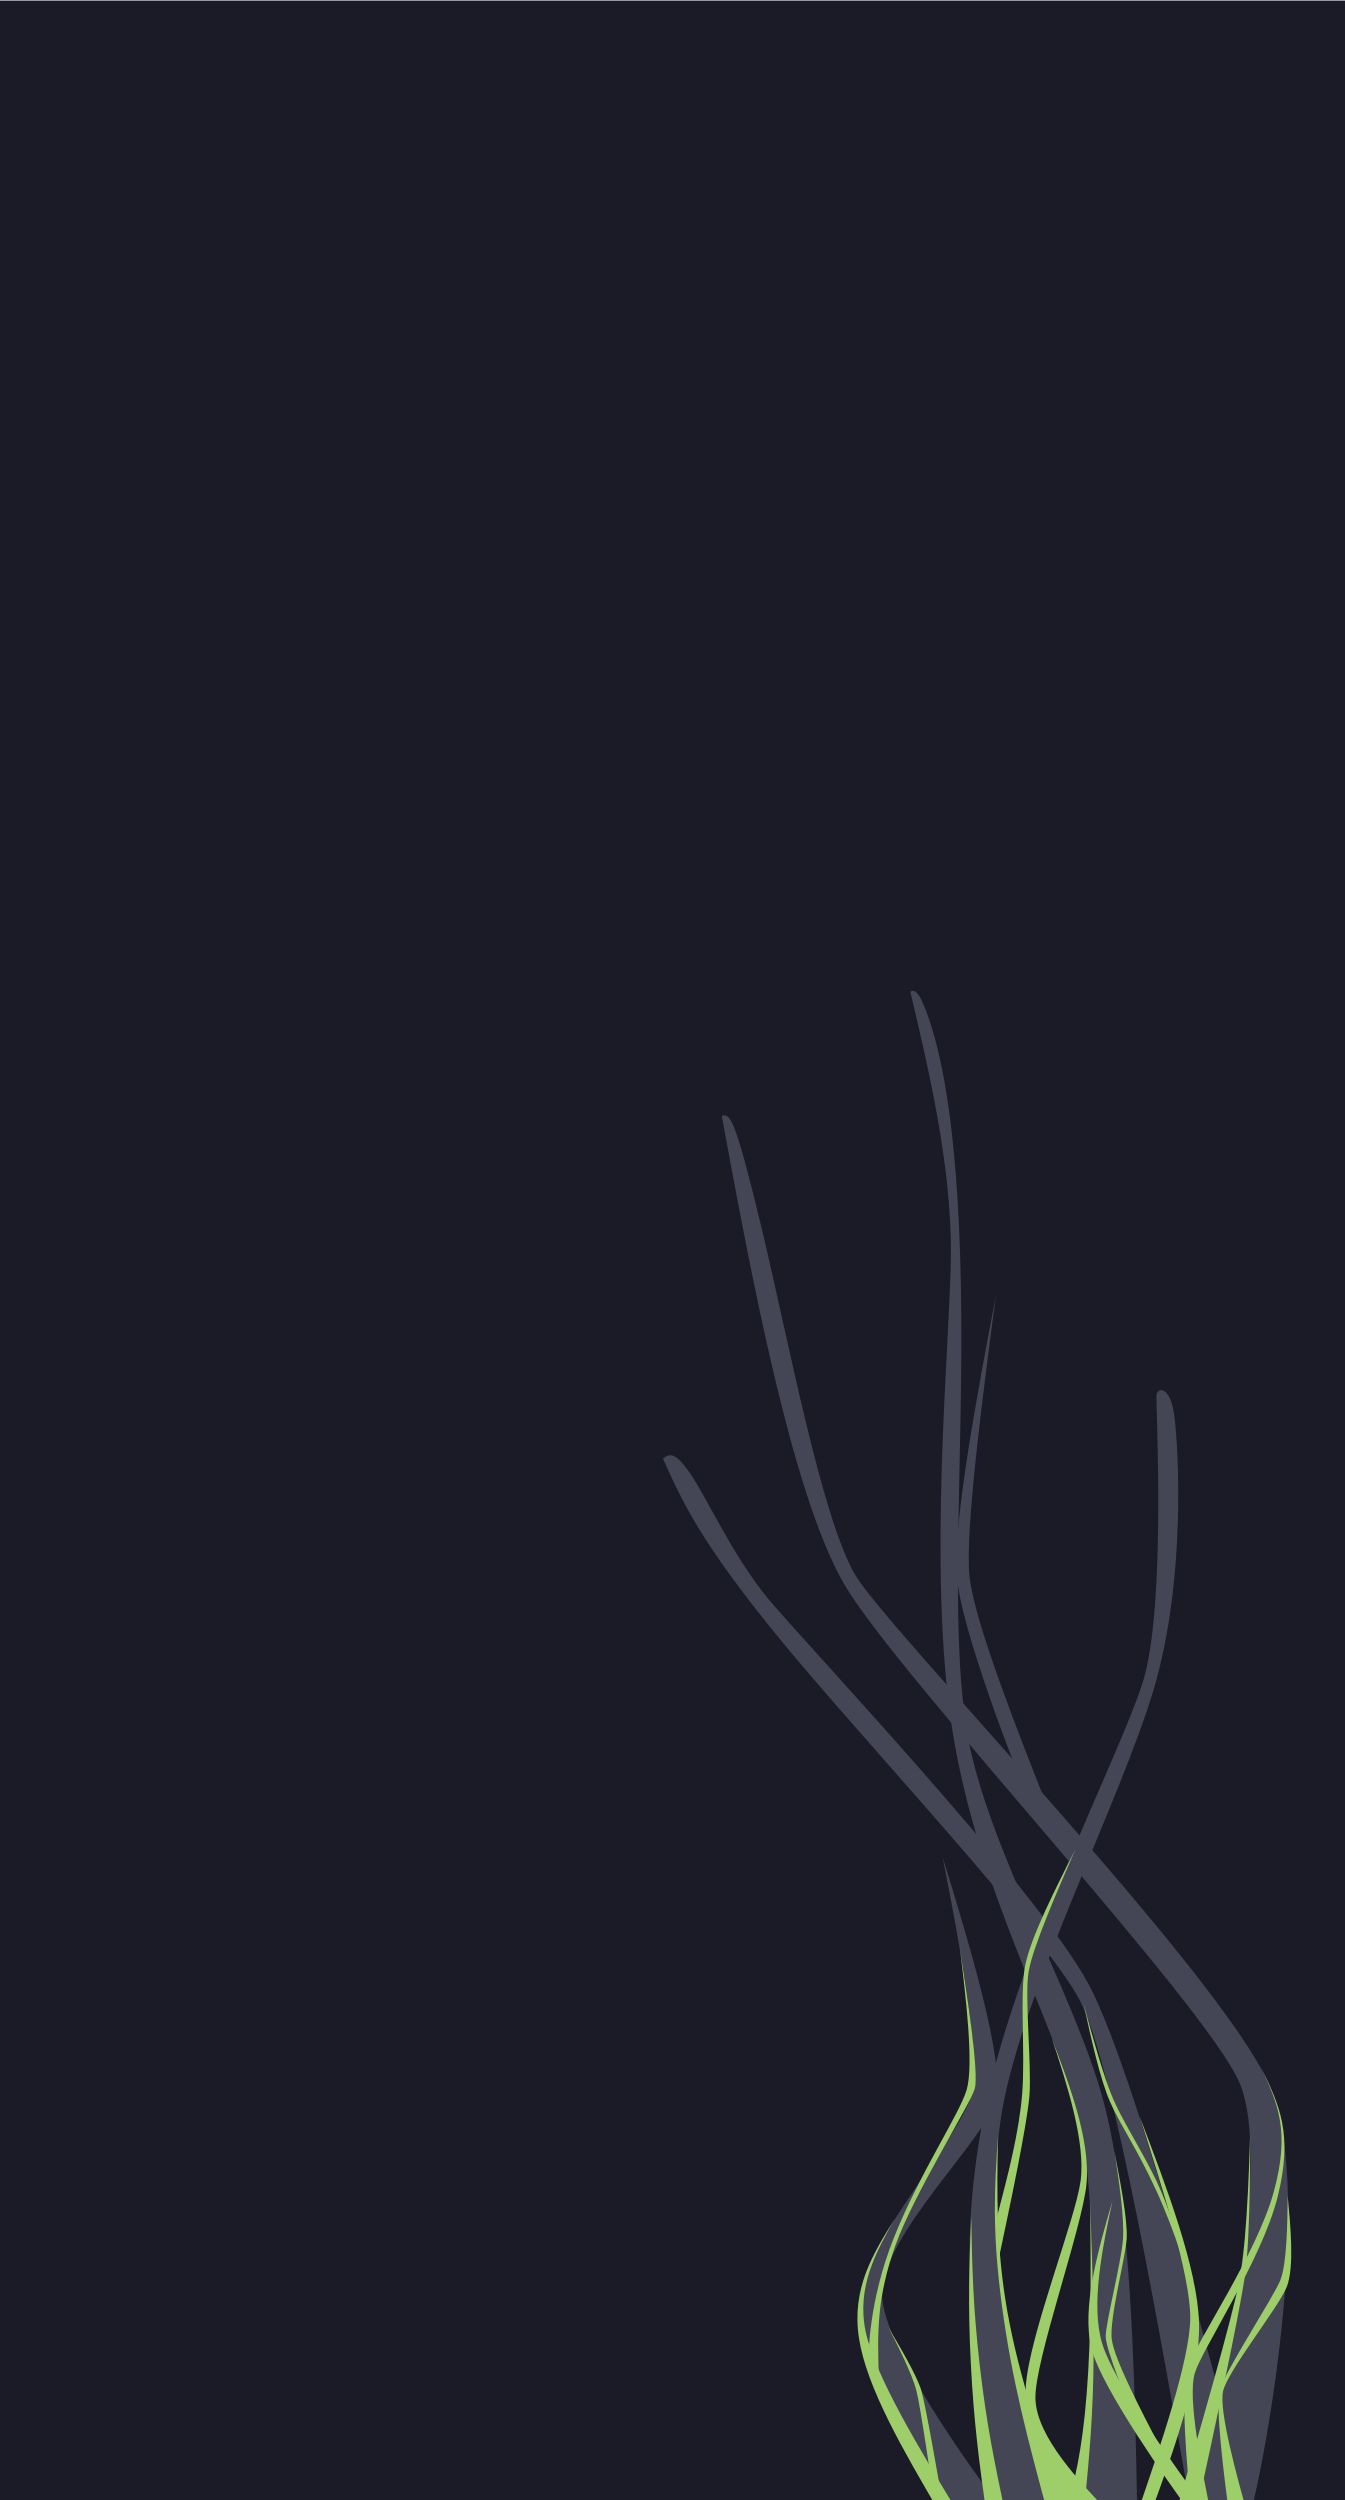
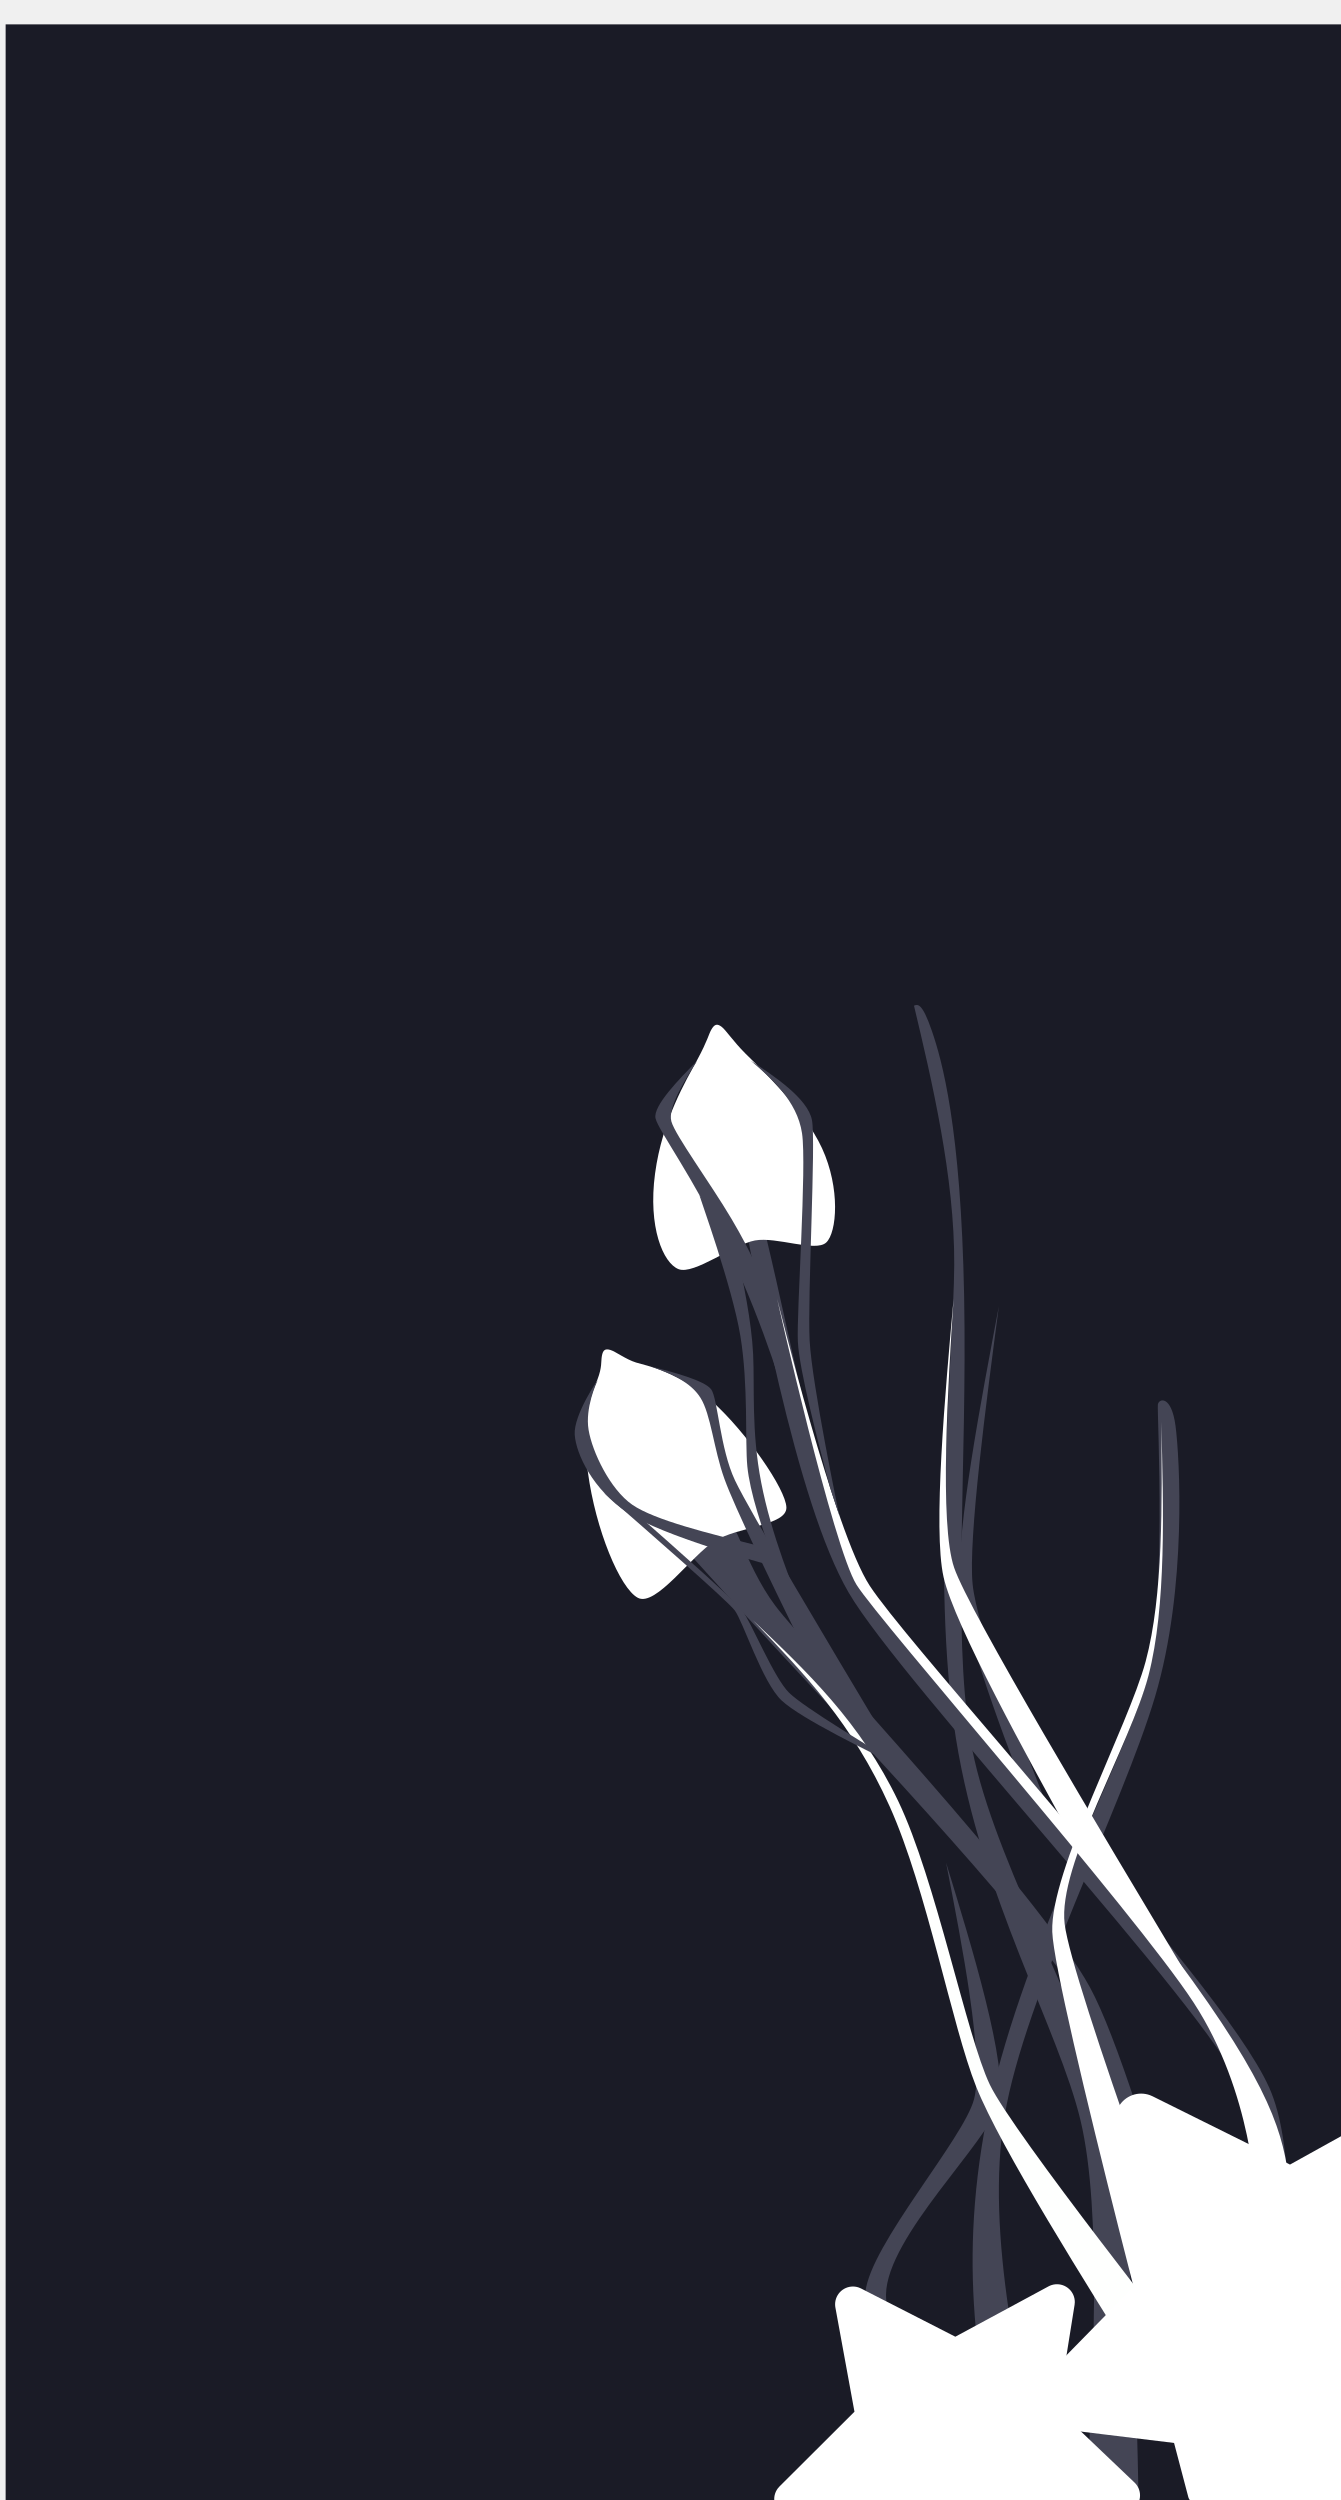
- <svg xmlns="http://www.w3.org/2000/svg" style="isolation:isolate" viewBox="0 0 75 139.495" width="100" height="185.993" version="1.1" id="svg314">
+ <svg xmlns="http://www.w3.org/2000/svg" style="isolation:isolate" viewBox="0 0 405.14 755.8" width="540.187" height="1007.734" version="1.1" id="svg314">
  <defs id="defs195">
    <clipPath id="_clipPath_VL4lQNFTekCiBlrKs3lIcRmLPUe8LF3L">
      <rect width="257.7" height="131.15" id="rect192" x="0" y="0" />
    </clipPath>
  </defs>
-   <g id="layer1" style="display:inline" transform="translate(0.8019242,0.3488306)">
-     <rect style="fill:#1a1b26;fill-opacity:1;fill-rule:evenodd;stroke:none;stroke-width:0.419" id="rect421" width="75.515" height="140.241" x="-1.198" y="-0.316" />
+   <g id="layer1" style="display:inline" transform="translate(-45.63394,2.51881)">
+     <rect style="fill:#1a1b26;fill-opacity:1;fill-rule:evenodd;stroke:none;stroke-width:2.248" id="rect421" width="405.14" height="752.4" x="47.337" y="4.848" />
  </g>
-   <g clip-path="url(#_clipPath_VL4lQNFTekCiBlrKs3lIcRmLPUe8LF3L)" id="g312" transform="translate(0.8019242,0.3488306)">
+   <g clip-path="url(#_clipPath_VL4lQNFTekCiBlrKs3lIcRmLPUe8LF3L)" id="g312" transform="translate(-45.63394,2.51881)">
    <clipPath id="_clipPath_2R05YMjZbD0UgsZZwA9G1NSyA91KCKEh">
      <rect x="0" y="0" width="257.7" height="131.15" fill="#ffffff" id="rect199" />
    </clipPath>
    <g clip-path="url(#_clipPath_2R05YMjZbD0UgsZZwA9G1NSyA91KCKEh)" id="g294">
      <g id="g292">
        <g id="g274">
          <g id="g272">
            <g id="g206" />
            <g id="g214" />
            <g id="g228" />
            <g id="g234" />
            <g id="g240" />
            <g id="g246" />
            <g id="g252" />
            <g id="g258" />
            <g id="g264" />
            <g id="g270" />
          </g>
        </g>
      </g>
    </g>
  </g>
-   <g id="layer2">
-     <path style="font-variation-settings:normal;opacity:1;vector-effect:none;fill:#444555;fill-opacity:1;stroke:none;stroke-width:14.173;stroke-linecap:butt;stroke-linejoin:miter;stroke-miterlimit:4;stroke-dasharray:none;stroke-dashoffset:0;stroke-opacity:1;-inkscape-stroke:none;stop-color:#000000;stop-opacity:1" d="m 66.493,140.291 c 1.794,-7.871 4.483,-19.666 2.691,-24.023 C 67.392,111.913 50.06,93.485 47.106,88.399 44.152,83.313 41.863,70.888 40.272,62.257 c 0.45,-0.088 0.687,-0.134 2.193,6.132 1.506,6.266 3.384,16.389 5.285,19.537 1.9,3.148 20.211,22.002 23.058,28.371 2.847,6.37 -0.847,24.147 -1.13,24.134 -0.283,-0.013 -2.029,-0.089 -3.185,-0.14 z" id="path1589" />
-     <path style="font-variation-settings:normal;opacity:1;vector-effect:none;fill:#444555;fill-opacity:1;stroke:none;stroke-width:14.173;stroke-linecap:butt;stroke-linejoin:miter;stroke-miterlimit:4;stroke-dasharray:none;stroke-dashoffset:0;stroke-opacity:1;-inkscape-stroke:none;stop-color:#000000;stop-opacity:1" d="M 63.458,140.228 C 63.305,132.283 63.126,123.057 61.554,117.18 59.982,111.304 54.977,102.856 53.959,96.625 52.941,90.394 53.794,81.286 53.616,71.714 53.437,62.141 52.355,58.377 51.801,56.76 c -0.554,-1.616 -0.805,-1.514 -1.011,-1.431 0.991,4.17 2.297,9.661 2.268,14.611 -0.029,4.949 -1.351,17.618 0.092,26.656 1.443,9.038 5.796,16.398 7.025,21.552 1.23,5.154 0.701,14.64 0.281,22.194 0,0 3.003,-0.114 3.003,-0.114 z" id="path7655" />
-     <path style="font-variation-settings:normal;opacity:1;vector-effect:none;fill:#444555;fill-opacity:1;stroke:none;stroke-width:14.173;stroke-linecap:butt;stroke-linejoin:miter;stroke-miterlimit:4;stroke-dasharray:none;stroke-dashoffset:0;stroke-opacity:1;-inkscape-stroke:none;stop-color:#000000;stop-opacity:1" d="M 69.426,138.903 C 69.145,137.794 63.648,116.059 60.71,110.656 57.773,105.253 44.792,91.555 42.843,89.183 40.895,86.81 39.495,83.686 38.575,82.313 c -0.92,-1.373 -1.208,-1.184 -1.588,-0.936 1.102,2.452 2.103,4.679 6.55,10.109 4.447,5.43 14.895,16.549 16.75,20.198 1.854,3.65 4.517,18.915 6.207,28.607 0,0 3.214,-0.279 2.933,-1.388 z" id="path8813" />
-     <path style="font-variation-settings:normal;opacity:1;vector-effect:none;fill:#444555;fill-opacity:1;stroke:none;stroke-width:14.173;stroke-linecap:butt;stroke-linejoin:miter;stroke-miterlimit:4;stroke-dasharray:none;stroke-dashoffset:0;stroke-opacity:1;-inkscape-stroke:none;stop-color:#000000;stop-opacity:1" d="m 58.489,140.343 c -1.72,-7.321 -3.711,-15.793 -2.59,-22.476 1.121,-6.683 6.651,-17.456 8.474,-23.6 1.824,-6.144 1.383,-13.535 1.152,-15.263 -0.23,-1.728 -0.934,-1.551 -0.994,-1.202 -0.06,0.349 0.574,11.785 -0.766,16.057 -1.34,4.272 -7.175,15.332 -8.885,24.194 -1.709,8.862 -0.335,15.127 1.224,22.231 0,0 2.383,0.06 2.383,0.06 z" id="path9823" />
-     <path style="font-variation-settings:normal;opacity:1;vector-effect:none;fill:#444555;fill-opacity:1;stroke:none;stroke-width:14.173;stroke-linecap:butt;stroke-linejoin:miter;stroke-miterlimit:4;stroke-dasharray:none;stroke-dashoffset:0;stroke-opacity:1;-inkscape-stroke:none;stop-color:#000000;stop-opacity:1" d="m 56.106,140.283 c -0.481,-0.628 -6.933,-9.058 -6.893,-12.327 0.041,-3.269 5.791,-8.633 6.349,-10.741 0.558,-2.107 -1.537,-8.939 -2.964,-13.588 0.888,4.552 2.165,11.101 1.574,13.33 -0.591,2.23 -5.841,8.18 -6.12,10.865 -0.28,2.685 2.579,8.562 4.751,13.027 1.261,0.02 3.431,0.056 3.607,0.058 0.176,0.003 0.176,0.003 -0.304,-0.625 z" id="path11664" />
-     <path style="font-variation-settings:normal;opacity:1;vector-effect:none;fill:#444555;fill-opacity:1;stroke:none;stroke-width:14.173;stroke-linecap:butt;stroke-linejoin:miter;stroke-miterlimit:4;stroke-dasharray:none;stroke-dashoffset:0;stroke-opacity:1;-inkscape-stroke:none;stop-color:#000000;stop-opacity:1" d="m 57.042,99.584 c -0.078,-0.195 -3.492,-8.693 -3.664,-11.763 -0.173,-3.07 1.179,-10.197 2.195,-15.553 -0.702,5.316 -1.736,13.141 -1.479,15.664 0.257,2.523 2.719,8.755 4.393,12.989 0,0 -1.366,-1.143 -1.444,-1.337 z" id="path12426" />
+   <g id="layer2" style="display:inline" transform="translate(-46.43587,2.16998)">
+     <path style="font-variation-settings:normal;opacity:1;vector-effect:none;fill:#444555;fill-opacity:1;stroke:none;stroke-width:76.04;stroke-linecap:butt;stroke-linejoin:miter;stroke-miterlimit:4;stroke-dasharray:none;stroke-dashoffset:0;stroke-opacity:1;-inkscape-stroke:none;stop-color:#000000;stop-opacity:1" d="m 407,757.688 c 9.626,-42.228 24.051,-105.511 14.439,-128.882 -9.612,-23.371 -102.604,-122.239 -118.451,-149.525 -15.847,-27.286 -28.13,-93.942 -36.664,-140.252 2.415,-0.472 3.684,-0.72 11.765,32.899 8.082,33.619 18.156,87.93 28.352,104.817 10.196,16.887 108.434,118.041 123.706,152.214 15.272,34.173 -4.545,129.549 -6.062,129.482 -1.516,-0.067 -10.885,-0.48 -17.086,-0.753 z" id="path1589" />
+     <path style="font-variation-settings:normal;opacity:1;vector-effect:none;fill:#444555;fill-opacity:1;stroke:none;stroke-width:76.04;stroke-linecap:butt;stroke-linejoin:miter;stroke-miterlimit:4;stroke-dasharray:none;stroke-dashoffset:0;stroke-opacity:1;-inkscape-stroke:none;stop-color:#000000;stop-opacity:1" d="m 390.72,757.346 c -0.824,-42.626 -1.781,-92.121 -10.215,-123.65 -8.434,-31.529 -35.286,-76.85 -40.747,-110.281 -5.461,-33.431 -0.886,-82.294 -1.845,-133.649 -0.958,-51.355 -6.765,-71.554 -9.736,-80.225 -2.971,-8.671 -4.32,-8.123 -5.423,-7.675 5.319,22.374 12.323,51.834 12.167,78.387 -0.156,26.553 -7.248,94.519 0.492,143.009 7.739,48.49 31.095,87.975 37.692,115.626 6.597,27.65 3.763,78.545 1.506,119.07 0,0 16.11,-0.611 16.11,-0.611 z" id="path7655" />
+     <path style="font-variation-settings:normal;opacity:1;vector-effect:none;fill:#444555;fill-opacity:1;stroke:none;stroke-width:76.04;stroke-linecap:butt;stroke-linejoin:miter;stroke-miterlimit:4;stroke-dasharray:none;stroke-dashoffset:0;stroke-opacity:1;-inkscape-stroke:none;stop-color:#000000;stop-opacity:1" d="m 422.736,750.239 c -1.506,-5.953 -31,-122.56 -46.758,-151.546 -15.758,-28.986 -85.403,-102.477 -95.088,-115.331 -9.684,-12.854 -13.188,-30.267 -20.134,-35.975 -6.946,-5.708 -13.346,-2.281 -21.779,2.235 9.152,10.482 17.467,20.005 43.093,47.681 25.627,27.676 81.683,87.327 91.631,106.907 9.948,19.58 24.232,101.482 33.299,153.476 0,0 17.242,-1.496 15.736,-7.448 z" id="path8813" />
+     <path style="font-variation-settings:normal;opacity:1;vector-effect:none;fill:#444555;fill-opacity:1;stroke:none;stroke-width:76.04;stroke-linecap:butt;stroke-linejoin:miter;stroke-miterlimit:4;stroke-dasharray:none;stroke-dashoffset:0;stroke-opacity:1;-inkscape-stroke:none;stop-color:#000000;stop-opacity:1" d="m 364.06,757.963 c -9.23,-39.279 -19.91,-84.729 -13.893,-120.584 6.017,-35.855 35.681,-93.653 45.465,-126.615 9.784,-32.961 7.418,-72.617 6.183,-81.885 -1.235,-9.268 -5.012,-8.32 -5.332,-6.451 -0.32,1.87 3.079,63.228 -4.108,86.146 -7.187,22.917 -38.496,82.255 -47.667,129.801 -9.171,47.546 -1.796,81.156 6.566,119.267 0,0 12.786,0.32 12.786,0.32 z" id="path9823" />
+     <path style="font-variation-settings:normal;opacity:1;vector-effect:none;fill:#444555;fill-opacity:1;stroke:none;stroke-width:76.04;stroke-linecap:butt;stroke-linejoin:miter;stroke-miterlimit:4;stroke-dasharray:none;stroke-dashoffset:0;stroke-opacity:1;-inkscape-stroke:none;stop-color:#000000;stop-opacity:1" d="m 351.273,757.643 c -2.578,-3.368 -37.197,-48.597 -36.979,-66.135 0.217,-17.538 31.068,-46.318 34.064,-57.625 2.996,-11.306 -8.248,-47.957 -15.901,-72.9 4.762,24.422 11.613,59.555 8.443,71.518 -3.17,11.962 -31.335,43.885 -32.837,58.29 -1.501,14.406 13.837,45.936 25.49,69.891 6.766,0.11 18.407,0.298 19.353,0.314 0.946,0.015 0.946,0.015 -1.633,-3.353 z" id="path11664" />
+     <path style="font-variation-settings:normal;opacity:1;vector-effect:none;fill:#444555;fill-opacity:1;stroke:none;stroke-width:76.04;stroke-linecap:butt;stroke-linejoin:miter;stroke-miterlimit:4;stroke-dasharray:none;stroke-dashoffset:0;stroke-opacity:1;-inkscape-stroke:none;stop-color:#000000;stop-opacity:1" d="m 356.299,539.293 c -0.419,-1.044 -18.732,-46.64 -19.66,-63.11 -0.928,-16.469 6.325,-54.706 11.776,-83.441 -3.768,28.521 -9.313,70.5 -7.936,84.036 1.377,13.536 14.589,46.969 23.567,69.689 0,0 -7.328,-6.13 -7.748,-7.174 z" id="path12426" />
  </g>
-   <g id="layer3">
-     <path style="font-variation-settings:normal;opacity:1;vector-effect:none;fill:#9ece6a;fill-opacity:1;stroke:none;stroke-width:14.173;stroke-linecap:butt;stroke-linejoin:miter;stroke-miterlimit:4;stroke-dasharray:none;stroke-dashoffset:0;stroke-opacity:1;-inkscape-stroke:none;stop-color:#000000;stop-opacity:1" d="m 52.475,140.271 c -2.065,-3.53 -4.12,-7.042 -4.546,-9.802 -0.426,-2.76 0.785,-4.715 2.002,-6.679 -1.031,1.834 -2.161,3.844 -1.623,6.326 0.538,2.481 2.971,6.49 5.191,10.147 0,0 -1.024,0.009 -1.024,0.009 z" id="path18759" />
-     <path style="font-variation-settings:normal;opacity:1;vector-effect:none;fill:#9ece6a;fill-opacity:1;stroke:none;stroke-width:14.173;stroke-linecap:butt;stroke-linejoin:miter;stroke-miterlimit:4;stroke-dasharray:none;stroke-dashoffset:0;stroke-opacity:1;-inkscape-stroke:none;stop-color:#000000;stop-opacity:1" d="m 55.035,140.25 c -0.389,-2.824 -0.698,-5.069 -0.867,-8.4 -0.169,-3.332 -0.084,-5.484 0.023,-8.189 0.053,2.783 0.095,5.004 0.478,8.334 0.383,3.33 0.85,5.53 1.436,8.289 0,0 -1.07,-0.033 -1.07,-0.033 z" id="path21683" />
-     <path style="font-variation-settings:normal;opacity:1;vector-effect:none;fill:#9ece6a;fill-opacity:1;stroke:none;stroke-width:14.173;stroke-linecap:butt;stroke-linejoin:miter;stroke-miterlimit:4;stroke-dasharray:none;stroke-dashoffset:0;stroke-opacity:1;-inkscape-stroke:none;stop-color:#000000;stop-opacity:1" d="m 59.461,140.279 c -1.315,-3.87 -2.597,-7.639 -3.243,-11.247 -0.646,-3.607 -0.591,-6.69 -0.534,-9.854 -0.19,2.889 -0.342,5.217 0.216,9.431 0.559,4.214 1.464,7.568 2.588,11.733 0,0 0.972,-0.064 0.972,-0.064 z" id="path21967" />
-     <path style="font-variation-settings:normal;opacity:1;vector-effect:none;fill:#9ece6a;fill-opacity:1;stroke:none;stroke-width:14.173;stroke-linecap:butt;stroke-linejoin:miter;stroke-miterlimit:4;stroke-dasharray:none;stroke-dashoffset:0;stroke-opacity:1;-inkscape-stroke:none;stop-color:#000000;stop-opacity:1" d="m 59.842,140.877 c -1.309,-2.274 -2.789,-4.844 -2.605,-7.709 0.184,-2.865 2.76,-9.278 3.057,-11.469 0.298,-2.191 -0.804,-5.537 -1.616,-8.007 0.951,2.489 2.185,5.716 1.945,8.182 -0.24,2.466 -2.904,9.839 -2.848,11.967 0.057,2.128 2.463,4.643 4.266,6.526 0,0 -2.2,0.509 -2.2,0.509 z" id="path22837" />
-     <path style="font-variation-settings:normal;opacity:1;vector-effect:none;fill:#9ece6a;fill-opacity:1;stroke:none;stroke-width:14.173;stroke-linecap:butt;stroke-linejoin:miter;stroke-miterlimit:4;stroke-dasharray:none;stroke-dashoffset:0;stroke-opacity:1;-inkscape-stroke:none;stop-color:#000000;stop-opacity:1" d="m 63.458,140.228 c 1.245,-3.614 2.942,-8.538 2.956,-10.89 0.014,-2.352 -1.624,-7.483 -2.826,-11.249 1.486,3.897 3.231,8.471 3.315,11.525 0.083,3.054 -1.423,7.156 -2.708,10.652 0,0 -0.737,-0.039 -0.737,-0.039 z" id="path23477" />
-     <path style="font-variation-settings:normal;opacity:1;vector-effect:none;fill:#9ece6a;fill-opacity:1;stroke:none;stroke-width:14.173;stroke-linecap:butt;stroke-linejoin:miter;stroke-miterlimit:4;stroke-dasharray:none;stroke-dashoffset:0;stroke-opacity:1;-inkscape-stroke:none;stop-color:#000000;stop-opacity:1" d="m 65.984,139.584 c -0.509,-0.707 -4.508,-6.266 -5.08,-8.534 -0.573,-2.269 0.388,-5.566 1.173,-8.263 -0.549,2.581 -1.244,5.848 -0.567,8.01 0.677,2.162 3.703,6.345 6.095,9.651 0,0 -1.113,-0.156 -1.621,-0.863 z" id="path23944" />
-     <path style="font-variation-settings:normal;opacity:1;vector-effect:none;fill:#9ece6a;fill-opacity:1;stroke:none;stroke-width:14.173;stroke-linecap:butt;stroke-linejoin:miter;stroke-miterlimit:4;stroke-dasharray:none;stroke-dashoffset:0;stroke-opacity:1;-inkscape-stroke:none;stop-color:#000000;stop-opacity:1" d="m 60.456,140.342 c 0.243,-2.408 0.486,-4.816 0.549,-7.723 0.063,-2.907 -0.056,-6.321 -0.174,-9.732 0.035,3.946 0.066,7.353 -0.194,10.648 -0.26,3.294 -0.684,4.893 -1.176,6.745 0,0 0.995,0.063 0.995,0.063 z" id="path24270" />
-     <path style="font-variation-settings:normal;opacity:1;vector-effect:none;fill:#9ece6a;fill-opacity:1;stroke:none;stroke-width:14.173;stroke-linecap:butt;stroke-linejoin:miter;stroke-miterlimit:4;stroke-dasharray:none;stroke-dashoffset:0;stroke-opacity:1;-inkscape-stroke:none;stop-color:#000000;stop-opacity:1" d="m 66.493,140.291 c -0.264,-2.697 -0.673,-6.864 -0.17,-8.3 0.503,-1.436 3.795,-6.244 4.741,-9.656 0.946,-3.412 0.223,-4.979 -0.699,-6.976 1.018,2.092 1.808,3.714 0.919,7.242 -0.89,3.527 -4.188,8.426 -4.615,9.808 -0.427,1.382 0.403,5.437 0.936,8.039 0,0 -1.113,-0.156 -1.113,-0.156 z" id="path24578" />
-     <path style="font-variation-settings:normal;opacity:1;vector-effect:none;fill:#9ece6a;fill-opacity:1;stroke:none;stroke-width:14.173;stroke-linecap:butt;stroke-linejoin:miter;stroke-miterlimit:4;stroke-dasharray:none;stroke-dashoffset:0;stroke-opacity:1;-inkscape-stroke:none;stop-color:#000000;stop-opacity:1" d="m 65.577,140.325 c 1.34,-4.619 3.145,-10.842 3.599,-13.164 0.454,-2.322 0.574,-8.053 0.576,-8.056 0.002,-0.003 0.045,5.523 -0.281,7.82 -0.325,2.298 -1.714,8.672 -2.739,13.38 0,0 -1.155,0.019 -1.155,0.019 z" id="path26878" />
-     <path style="font-variation-settings:normal;opacity:1;vector-effect:none;fill:#9ece6a;fill-opacity:1;stroke:none;stroke-width:14.173;stroke-linecap:butt;stroke-linejoin:miter;stroke-miterlimit:4;stroke-dasharray:none;stroke-dashoffset:0;stroke-opacity:1;-inkscape-stroke:none;stop-color:#000000;stop-opacity:1" d="m 68.592,140.392 c -0.305,-2.357 -0.777,-5.994 -0.533,-7.008 0.244,-1.014 3.022,-5.227 3.385,-6.166 0.364,-0.939 0.39,-3.172 0.407,-4.682 0.158,1.66 0.377,3.961 -0.05,5.064 -0.427,1.103 -3.33,4.728 -3.559,5.836 -0.228,1.109 0.751,4.651 1.41,7.034 0,0 -1.061,-0.079 -1.061,-0.079 z" id="path37100" />
-     <path style="font-variation-settings:normal;opacity:1;vector-effect:none;fill:#9ece6a;fill-opacity:1;stroke:none;stroke-width:14.173;stroke-linecap:butt;stroke-linejoin:miter;stroke-miterlimit:4;stroke-dasharray:none;stroke-dashoffset:0;stroke-opacity:1;-inkscape-stroke:none;stop-color:#000000;stop-opacity:1" d="m 63.035,134.308 c -0.046,-0.085 -1.329,-3.173 -1.339,-3.927 -0.009,-0.754 0.879,-4.199 0.964,-5.422 0.085,-1.223 -0.234,-3.305 -0.479,-4.906 0.311,1.591 0.746,3.812 0.685,4.866 -0.06,1.054 -0.988,4.499 -0.83,5.63 0.157,1.132 1.655,4.004 2.709,6.025 -0.571,-0.749 -1.664,-2.182 -1.711,-2.267 z" id="path38895" />
-     <path style="font-variation-settings:normal;opacity:1;vector-effect:none;fill:#9ece6a;fill-opacity:1;stroke:none;stroke-width:14.173;stroke-linecap:butt;stroke-linejoin:miter;stroke-miterlimit:4;stroke-dasharray:none;stroke-dashoffset:0;stroke-opacity:1;-inkscape-stroke:none;stop-color:#000000;stop-opacity:1" d="m 52.071,139.137 c -0.041,-0.198 -0.702,-4.863 -0.944,-5.771 -0.242,-0.908 -1.014,-2.432 -1.557,-3.504 0.627,1.06 1.597,2.701 1.841,3.532 0.244,0.83 0.942,4.854 1.393,7.456 -0.243,-0.532 -0.691,-1.515 -0.732,-1.713 z" id="path40030" />
-     <path style="font-variation-settings:normal;opacity:1;vector-effect:none;fill:#9ece6a;fill-opacity:1;stroke:none;stroke-width:14.173;stroke-linecap:butt;stroke-linejoin:miter;stroke-miterlimit:4;stroke-dasharray:none;stroke-dashoffset:0;stroke-opacity:1;-inkscape-stroke:none;stop-color:#000000;stop-opacity:1" d="m 48.468,131.57 c -9.17e-4,-0.096 -0.03,-3.104 1.408,-6.706 1.438,-3.602 3.63,-6.848 4.055,-8.235 0.424,-1.387 -0.052,-5.31 -0.369,-7.915 0.397,2.583 1.07,6.957 0.828,7.831 -0.242,0.874 -3.375,5.81 -4.427,8.743 -1.052,2.933 -0.996,4.918 -0.934,7.131 -0.187,-0.251 -0.542,-0.728 -0.551,-0.74 -0.009,-0.012 -0.009,-0.012 -0.01,-0.108 z" id="path41072" />
-     <path style="font-variation-settings:normal;opacity:1;vector-effect:none;fill:#9ece6a;fill-opacity:1;stroke:none;stroke-width:14.173;stroke-linecap:butt;stroke-linejoin:miter;stroke-miterlimit:4;stroke-dasharray:none;stroke-dashoffset:0;stroke-opacity:1;-inkscape-stroke:none;stop-color:#000000;stop-opacity:1" d="m 66.427,127.483 c -0.093,-0.316 -0.811,-2.879 -1.929,-5.295 -1.117,-2.416 -1.972,-3.575 -2.549,-4.887 -0.577,-1.312 -1.072,-3.586 -1.484,-5.475 0.503,1.832 1.129,4.114 1.674,5.356 0.545,1.242 1.693,3.018 2.411,4.562 0.718,1.544 1.158,3.043 1.612,4.586 0.138,0.567 0.357,1.469 0.264,1.153 z" id="path43492" />
-     <path style="font-variation-settings:normal;opacity:1;vector-effect:none;fill:#9ece6a;fill-opacity:1;stroke:none;stroke-width:14.173;stroke-linecap:butt;stroke-linejoin:miter;stroke-miterlimit:4;stroke-dasharray:none;stroke-dashoffset:0;stroke-opacity:1;-inkscape-stroke:none;stop-color:#000000;stop-opacity:1" d="m 55.638,123.666 c 0.597,-2.274 1.23,-4.69 1.401,-6.884 0.171,-2.195 -0.146,-5.473 0.156,-7.068 0.301,-1.594 1.721,-4.382 2.813,-6.527 -0.997,2.286 -2.378,5.45 -2.613,6.83 -0.235,1.381 0.178,5.266 0.045,6.912 -0.133,1.646 -1.053,5.991 -1.718,9.133 0,0 -0.085,-2.396 -0.085,-2.396 z" id="path44538" />
+   <g id="layer3" style="display:inline" transform="translate(-46.43587,2.16998)">
+     <path style="font-variation-settings:normal;opacity:1;vector-effect:none;fill:#ffffff;fill-opacity:1;stroke:none;stroke-width:14.173;stroke-linecap:butt;stroke-linejoin:miter;stroke-miterlimit:4;stroke-dasharray:none;stroke-dashoffset:0;stroke-opacity:1;-inkscape-stroke:none;stop-color:#000000;stop-opacity:1" d="m 405.709,752.832 c -1.291,-4.855 -40.534,-152.471 -41.155,-170.999 -0.622,-18.529 22.905,-61.904 28.236,-81.725 5.331,-19.821 4.994,-48.381 4.71,-72.441 0.724,26.288 1.536,55.809 -3.851,76.705 -5.388,20.896 -27.522,57.247 -25.347,75.117 2.176,17.87 39.007,117.998 62.339,181.429 0,0 -23.641,-3.231 -24.932,-8.086 z" id="path75746" />
+     <path style="font-variation-settings:normal;opacity:1;vector-effect:none;fill:#ffffff;fill-opacity:1;stroke:none;stroke-width:14.173;stroke-linecap:butt;stroke-linejoin:miter;stroke-miterlimit:4;stroke-dasharray:none;stroke-dashoffset:0;stroke-opacity:1;-inkscape-stroke:none;stop-color:#000000;stop-opacity:1" d="m 426.258,664.921 c -0.087,-2.461 -1.22,-34.499 -18.993,-61.711 -17.773,-27.212 -94.798,-114.96 -101.878,-126.266 -7.08,-11.306 -24.065,-86.499 -24.024,-86.526 0.041,-0.027 17.294,70.49 28.026,86.843 10.731,16.352 71.248,82.789 97.604,119.444 26.357,36.655 27.841,49.189 29.635,64.331 0,0 -10.282,6.346 -10.369,3.885 z" id="path78015" />
+     <path style="font-variation-settings:normal;opacity:1;vector-effect:none;fill:#ffffff;fill-opacity:1;stroke:none;stroke-width:14.173;stroke-linecap:butt;stroke-linejoin:miter;stroke-miterlimit:4;stroke-dasharray:none;stroke-dashoffset:0;stroke-opacity:1;-inkscape-stroke:none;stop-color:#000000;stop-opacity:1" d="m 372.079,556.357 c -14.983,-27.164 -37.137,-67.328 -40.383,-81.745 -3.246,-14.417 0.501,-56.017 3.035,-84.151 -1.682,26.105 -4.384,68.052 0.172,81.341 4.557,13.289 44.504,79.97 69.365,121.468 0,0 -32.19,-36.912 -32.19,-36.912 z" id="path79122" />
+     <path style="font-variation-settings:normal;opacity:1;vector-effect:none;fill:#fefffe;fill-opacity:1;stroke:none;stroke-width:14.173;stroke-linecap:butt;stroke-linejoin:miter;stroke-miterlimit:4;stroke-dasharray:none;stroke-dashoffset:0;stroke-opacity:1;-inkscape-stroke:none;stop-color:#000000;stop-opacity:1" d="m 407.041,711.581 c -0.922,-1.588 -54.332,-68.809 -61.362,-83.524 -7.03,-14.716 -16.304,-61.93 -27.693,-85.718 -11.389,-23.788 -27.563,-39.143 -43.907,-54.659 15.523,16.11 30.054,31.191 41.328,56.288 11.274,25.097 18.793,66.286 26.156,84.736 7.363,18.449 33.016,59.304 51.475,88.702 5.16,-1.465 14.925,-4.236 14.004,-5.824 z" id="path79943" />
+   </g>
+   <g id="layer7">
+     <path style="fill:#ffffff;fill-opacity:1;stroke:#ffffff;stroke-width:18.898;stroke-linecap:round;stroke-linejoin:round;stroke-miterlimit:300;paint-order:fill markers stroke" id="path75515" d="m 347.3,820.981 54.756,27.209 53.456,-29.681 -8.957,60.484 44.748,41.668 -60.292,10.172 -25.801,55.434 -28.305,-54.197 -60.693,-7.408 42.798,-43.668 z" transform="matrix(0.8256421,0,0,0.8256421,58.23682,-37.09614)" />
+     <path style="isolation:isolate;fill:#ffffff;fill-opacity:1;stroke:#ffffff;stroke-width:18.898;stroke-linecap:round;stroke-linejoin:round;stroke-miterlimit:300;paint-order:fill markers stroke" id="path75515-3" transform="matrix(0.1824413,-0.5400198,0.5400198,0.1824413,-267.2614,793.3012)" d="m 347.3,820.981 54.756,27.209 53.456,-29.681 -8.957,60.484 44.748,41.668 -60.292,10.172 -25.801,55.434 -28.305,-54.197 -60.693,-7.408 42.798,-43.668 z" />
+   </g>
+   <g id="layer4" style="display:inline" transform="translate(-46.43587,2.16998)">
+     <path style="font-variation-settings:normal;opacity:1;vector-effect:none;fill:#ffffff;fill-opacity:1;stroke:none;stroke-width:88.841;stroke-linecap:butt;stroke-linejoin:miter;stroke-miterlimit:4;stroke-dasharray:none;stroke-dashoffset:0;stroke-opacity:1;-inkscape-stroke:none;stop-color:#000000;stop-opacity:1" d="m 239.28,480.886 c 5.412,2.838 16.23,-12.826 23.252,-17.191 7.022,-4.365 21.781,-4.632 21.647,-10.133 -0.135,-5.501 -12.176,-22.807 -22.361,-31.968 -10.185,-9.161 -20.025,-10.902 -23.09,-11.845 -3.065,-0.943 -6.186,-3.337 -7.771,-3.804 -1.585,-0.467 -2.234,0.023 -2.558,1.802 -0.324,1.779 0.118,3.298 -1.339,7.123 -1.457,3.825 -5.183,10.75 -2.89,28.032 2.292,17.281 9.698,35.147 15.111,37.984 z" id="path45511" />
+     <path style="font-variation-settings:normal;display:inline;isolation:isolate;vector-effect:none;fill:#ffffff;fill-opacity:1;stroke:none;stroke-width:88.841;stroke-linecap:butt;stroke-linejoin:miter;stroke-miterlimit:4;stroke-dasharray:none;stroke-dashoffset:0;stroke-opacity:1;-inkscape-stroke:none;stop-color:#000000" d="m 251.591,381.525 c 4.654,1.794 16.581,-7.472 23.087,-8.68 6.507,-1.208 18.287,3.632 21.535,0.626 3.248,-3.006 4.322,-16.384 -1.256,-28.497 -5.577,-12.113 -19.366,-24.833 -23.169,-28.642 -3.803,-3.809 -5.906,-7.132 -7.233,-8.116 -1.327,-0.984 -2.105,-0.749 -3.023,0.809 -0.917,1.558 -1.027,3.136 -4.324,9.248 -3.297,6.111 -10.544,18.076 -12.733,34.327 -2.189,16.251 2.46,27.13 7.114,28.925 z" id="path45511-6" />
+   </g>
+   <g id="layer6" style="display:inline" transform="translate(-46.43587,2.16998)">
+     <path style="font-variation-settings:normal;opacity:1;isolation:isolate;vector-effect:none;fill:#444555;fill-opacity:1;stroke:none;stroke-width:76.04;stroke-linecap:butt;stroke-linejoin:miter;stroke-miterlimit:4;stroke-dasharray:none;stroke-dashoffset:0;stroke-opacity:1;-inkscape-stroke:none;stop-color:#000000;stop-opacity:1" d="m 287.719,492.819 c -8.348,-17.075 -19.125,-39.121 -22.315,-48.007 -3.19,-8.886 -4.047,-19.405 -7.199,-24.397 -3.151,-4.992 -9.095,-7.259 -14.899,-9.473 6.637,1.735 16.203,4.235 18.158,6.958 1.956,2.722 2.642,17.891 7.165,27.456 4.523,9.565 28.323,49.38 44.648,76.69 0,0 -25.559,-29.227 -25.559,-29.227 z" id="path56700" />
+     <path style="font-variation-settings:normal;opacity:1;isolation:isolate;vector-effect:none;fill:#444555;fill-opacity:1;stroke:none;stroke-width:76.04;stroke-linecap:butt;stroke-linejoin:miter;stroke-miterlimit:4;stroke-dasharray:none;stroke-dashoffset:0;stroke-opacity:1;-inkscape-stroke:none;stop-color:#000000;stop-opacity:1" d="m 277.579,470.53 c -0.441,-0.073 -30.918,-8.341 -41.388,-15.337 -10.47,-6.996 -15.602,-17.68 -16.006,-23.64 -0.403,-5.96 7.211,-17.036 6.896,-16.353 -0.315,0.683 -3.809,8.254 -2.704,14.906 1.104,6.651 6.479,17.969 13.206,22.631 6.727,4.662 23.535,8.801 37.048,12.128 1.151,1.95 3.388,5.738 2.948,5.666 z" id="path60329" />
+     <path style="font-variation-settings:normal;opacity:1;isolation:isolate;vector-effect:none;fill:#444555;fill-opacity:1;stroke:none;stroke-width:76.04;stroke-linecap:butt;stroke-linejoin:miter;stroke-miterlimit:4;stroke-dasharray:none;stroke-dashoffset:0;stroke-opacity:1;-inkscape-stroke:none;stop-color:#000000;stop-opacity:1" d="m 229.063,449.213 c 13.696,11.946 36.965,32.244 39.462,35.427 2.496,3.183 8.37,21.86 14.246,27.313 5.876,5.454 25.575,15.069 40.339,22.276 -13.639,-8.198 -33.411,-20.082 -38.078,-24.603 -4.666,-4.522 -11.546,-21.588 -14.254,-24.992 -2.708,-3.404 -20.336,-18.952 -31.223,-28.554 0,0 -10.493,-6.866 -10.493,-6.866 z" id="path62933" />
+     <path style="font-variation-settings:normal;opacity:1;vector-effect:none;fill:#444555;fill-opacity:1;stroke:none;stroke-width:14.173;stroke-linecap:butt;stroke-linejoin:miter;stroke-miterlimit:4;stroke-dasharray:none;stroke-dashoffset:0;stroke-opacity:1;-inkscape-stroke:none;stop-color:#000000;stop-opacity:1" d="m 257.172,318.57 c -3.582,5.638 -8.923,14.045 -7.77,18.279 1.153,4.234 11.775,18.637 18.182,29.474 6.407,10.837 8.639,16.836 11.367,24.17 1.967,11.237 5.808,33.183 5.741,33.043 -0.067,-0.14 -6.879,-24.532 -17.954,-47.495 -11.075,-22.963 -21.195,-36.339 -22.113,-40.077 -0.918,-3.738 7.338,-12.111 12.547,-17.393 z" id="path84450" />
+     <path style="font-variation-settings:normal;opacity:1;vector-effect:none;fill:#444555;fill-opacity:1;stroke:none;stroke-width:14.173;stroke-linecap:butt;stroke-linejoin:miter;stroke-miterlimit:4;stroke-dasharray:none;stroke-dashoffset:0;stroke-opacity:1;-inkscape-stroke:none;stop-color:#000000;stop-opacity:1" d="m 257.906,359.235 c 0.115,0.686 9.927,27.652 12.365,42.512 2.439,14.86 1.373,31.813 2.095,39.362 0.722,7.549 4.482,19.451 8.335,28.698 3.853,9.247 7.603,16.14 11.701,23.672 -6.662,-16.544 -12.81,-31.811 -15.844,-47.477 -3.033,-15.666 -1.949,-28.868 -2.439,-38.784 -0.489,-9.916 -2.922,-21.47 -5.077,-31.7 -3.95,-5.958 -11.251,-16.969 -11.137,-16.283 z" id="path87461" />
+     <path style="font-variation-settings:normal;opacity:1;vector-effect:none;fill:#444555;fill-opacity:1;stroke:none;stroke-width:14.173;stroke-linecap:butt;stroke-linejoin:miter;stroke-miterlimit:4;stroke-dasharray:none;stroke-dashoffset:0;stroke-opacity:1;-inkscape-stroke:none;stop-color:#000000;stop-opacity:1" d="m 273.352,318.451 c 6.062,5.21 14.071,12.094 15.55,21.973 1.479,9.879 -1.694,54.416 -1.254,63.046 0.44,8.63 6.035,30.017 9.661,43.879 0.981,3.006 2.898,8.877 2.837,8.549 -0.06,-0.328 -8.252,-39.549 -8.942,-52.789 -0.69,-13.239 1.938,-60.037 0.706,-66.631 -1.232,-6.594 -11.752,-13.536 -18.558,-18.027 z" id="path96098" />
  </g>
</svg>
